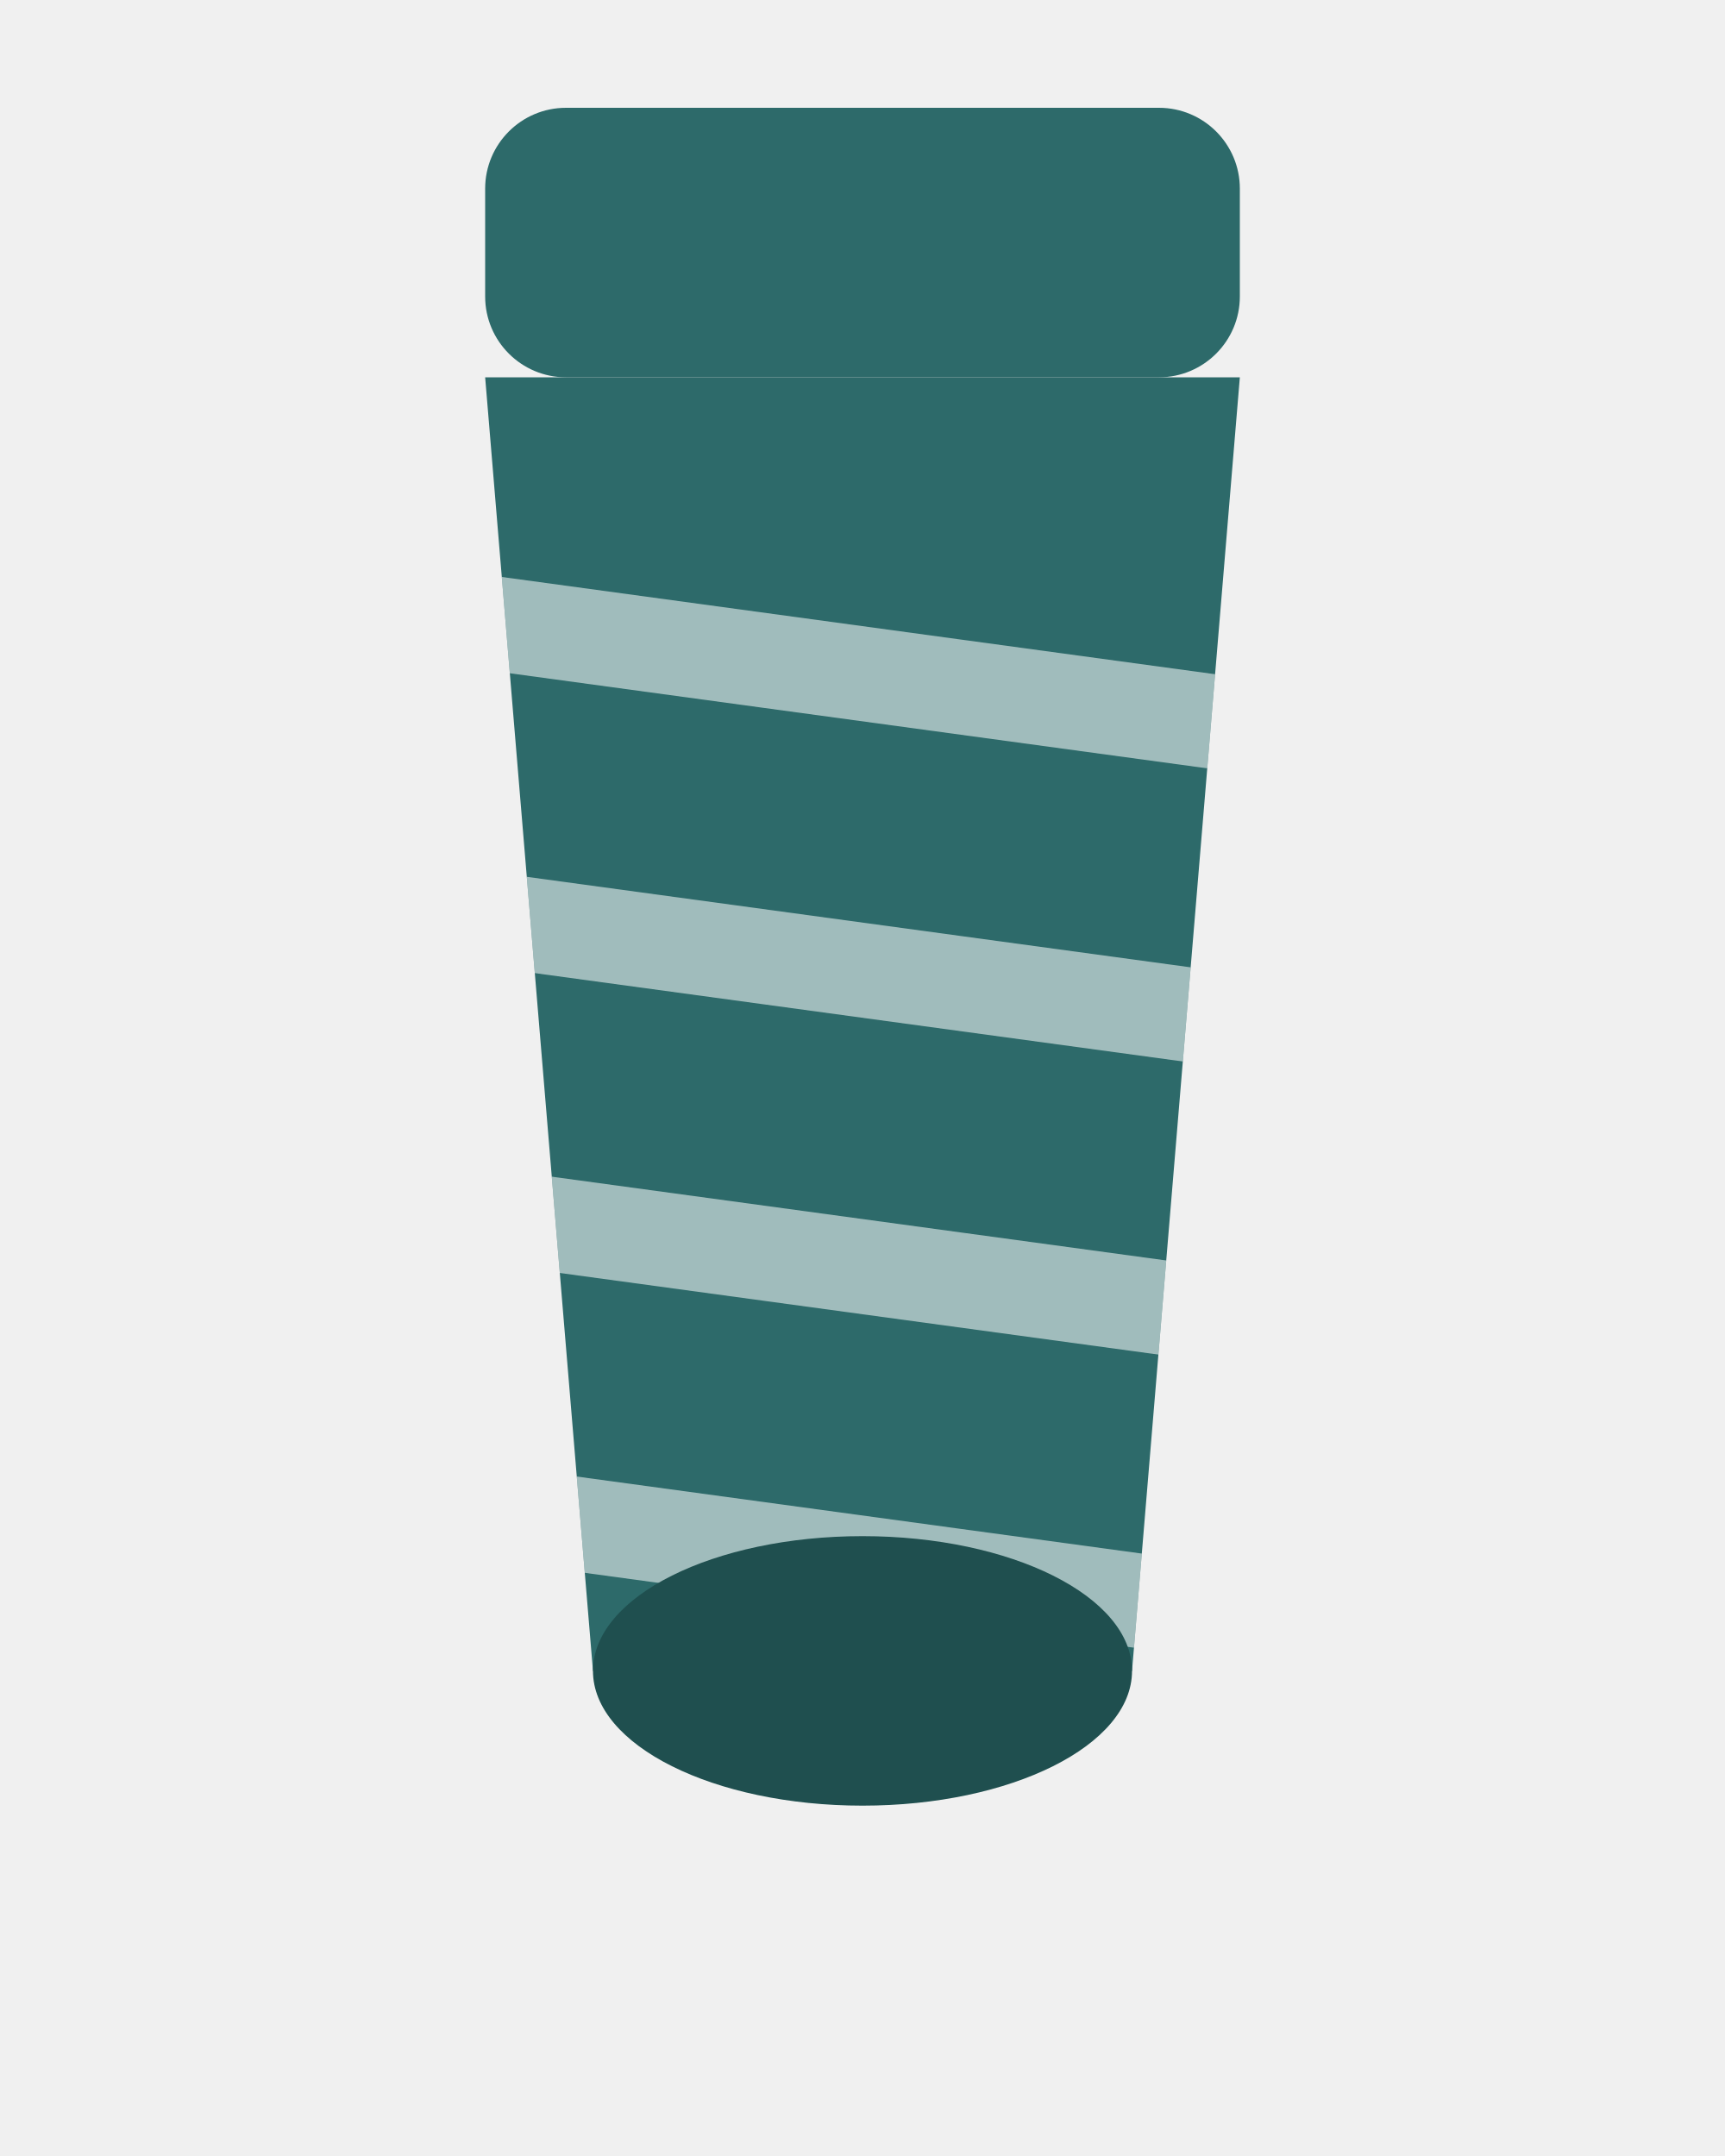
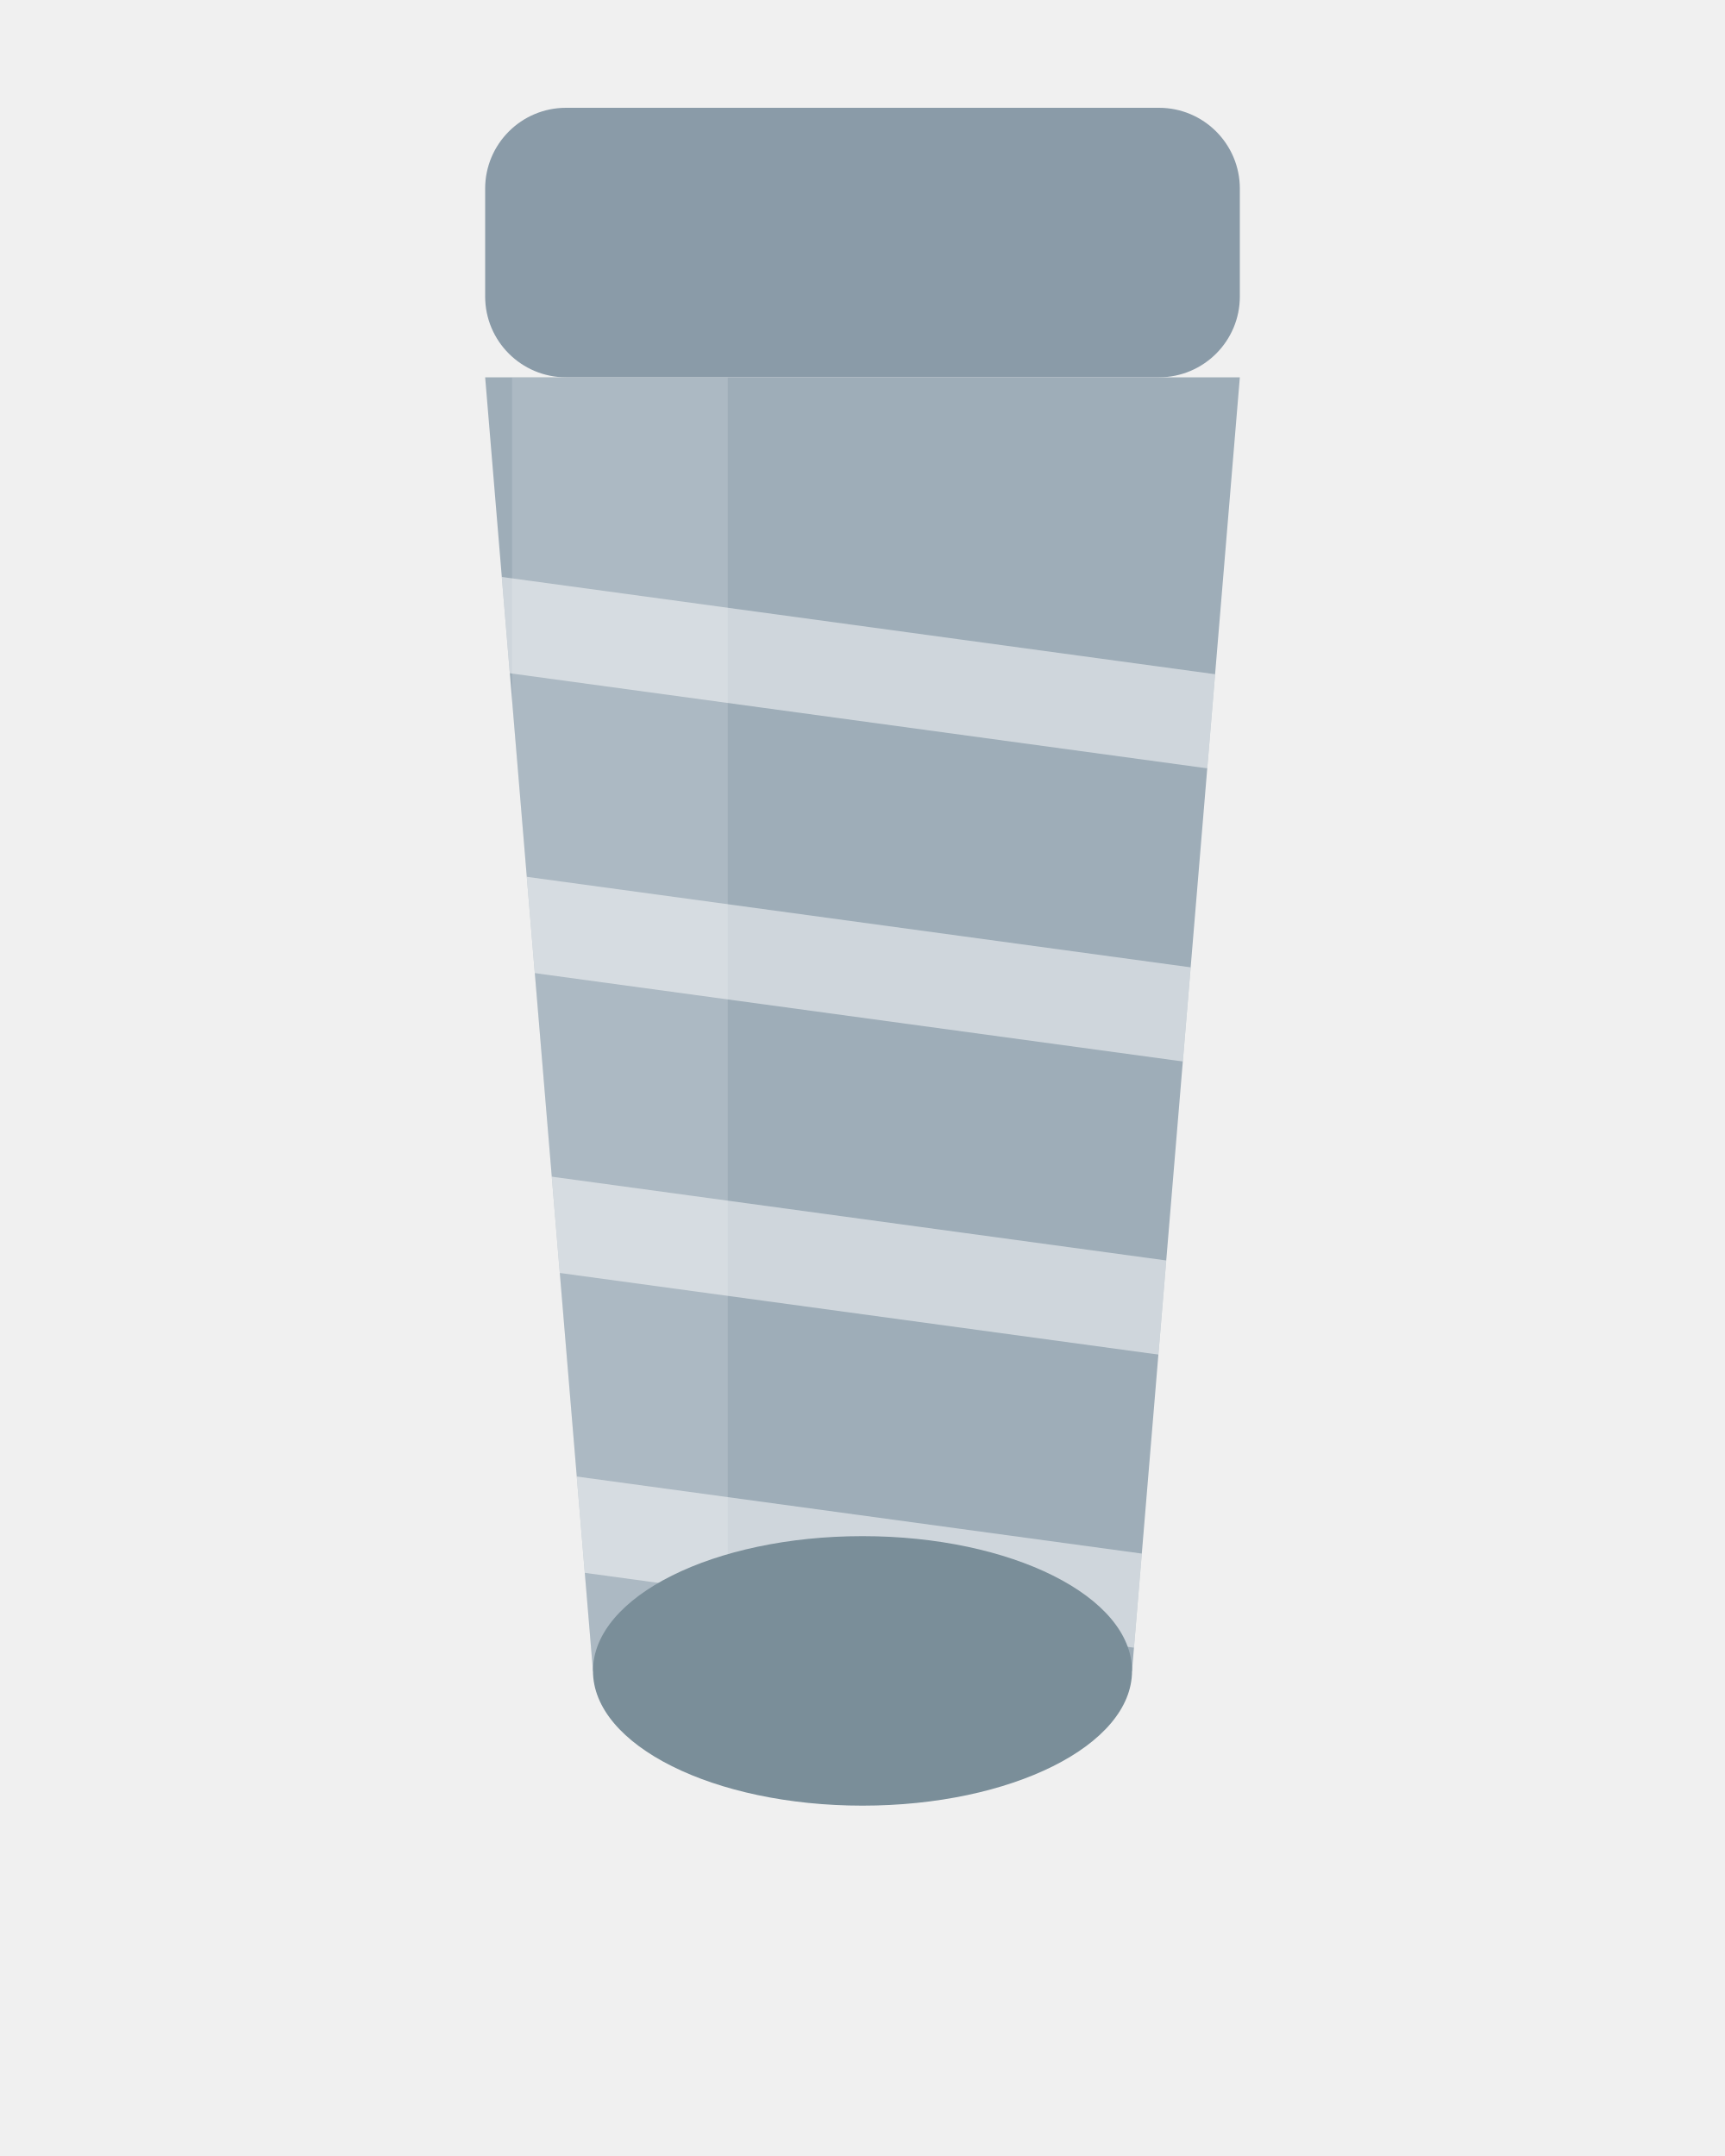
<svg xmlns="http://www.w3.org/2000/svg" viewBox="0 0 64 80">
-   <rect x="18" y="4" width="28" height="10" rx="3" fill="#2d6a6a" />
-   <path d="M18 14 L46 14 L42 62 Q32 68 22 62 Z" fill="#2d6a6a" />
+   <rect x="18" y="4" width="28" height="10" rx="3" fill="#8a9ba8" />
+   <path d="M18 14 L46 14 L42 62 Q32 68 22 62 Z" fill="#9eadb8" />
  <clipPath id="body-clip">
    <path d="M18 14 L46 14 L42 62 Q32 68 22 62 Z" />
  </clipPath>
-   <g clip-path="url(#body-clip)" fill="none" stroke="white" stroke-width="3.5" opacity="0.55">
+   <g clip-path="url(#body-clip)" fill="none" stroke="white" stroke-width="3.5" opacity="0.5">
    <line x1="10" y1="22" x2="54" y2="28" />
    <line x1="10" y1="33" x2="54" y2="39" />
    <line x1="10" y1="44" x2="54" y2="50" />
    <line x1="10" y1="55" x2="54" y2="61" />
  </g>
-   <ellipse cx="32" cy="62" rx="10" ry="5" fill="#1f4f4f" />
+   <clipPath id="body-clip2">
+     <path d="M18 14 L46 14 L42 62 Q32 68 22 62 Z" />
+   </clipPath>
+   <rect x="19" y="14" width="8" height="50" fill="white" opacity="0.15" clip-path="url(#body-clip2)" />
+   <ellipse cx="32" cy="62" rx="10" ry="5" fill="#7a8e99" />
</svg>
